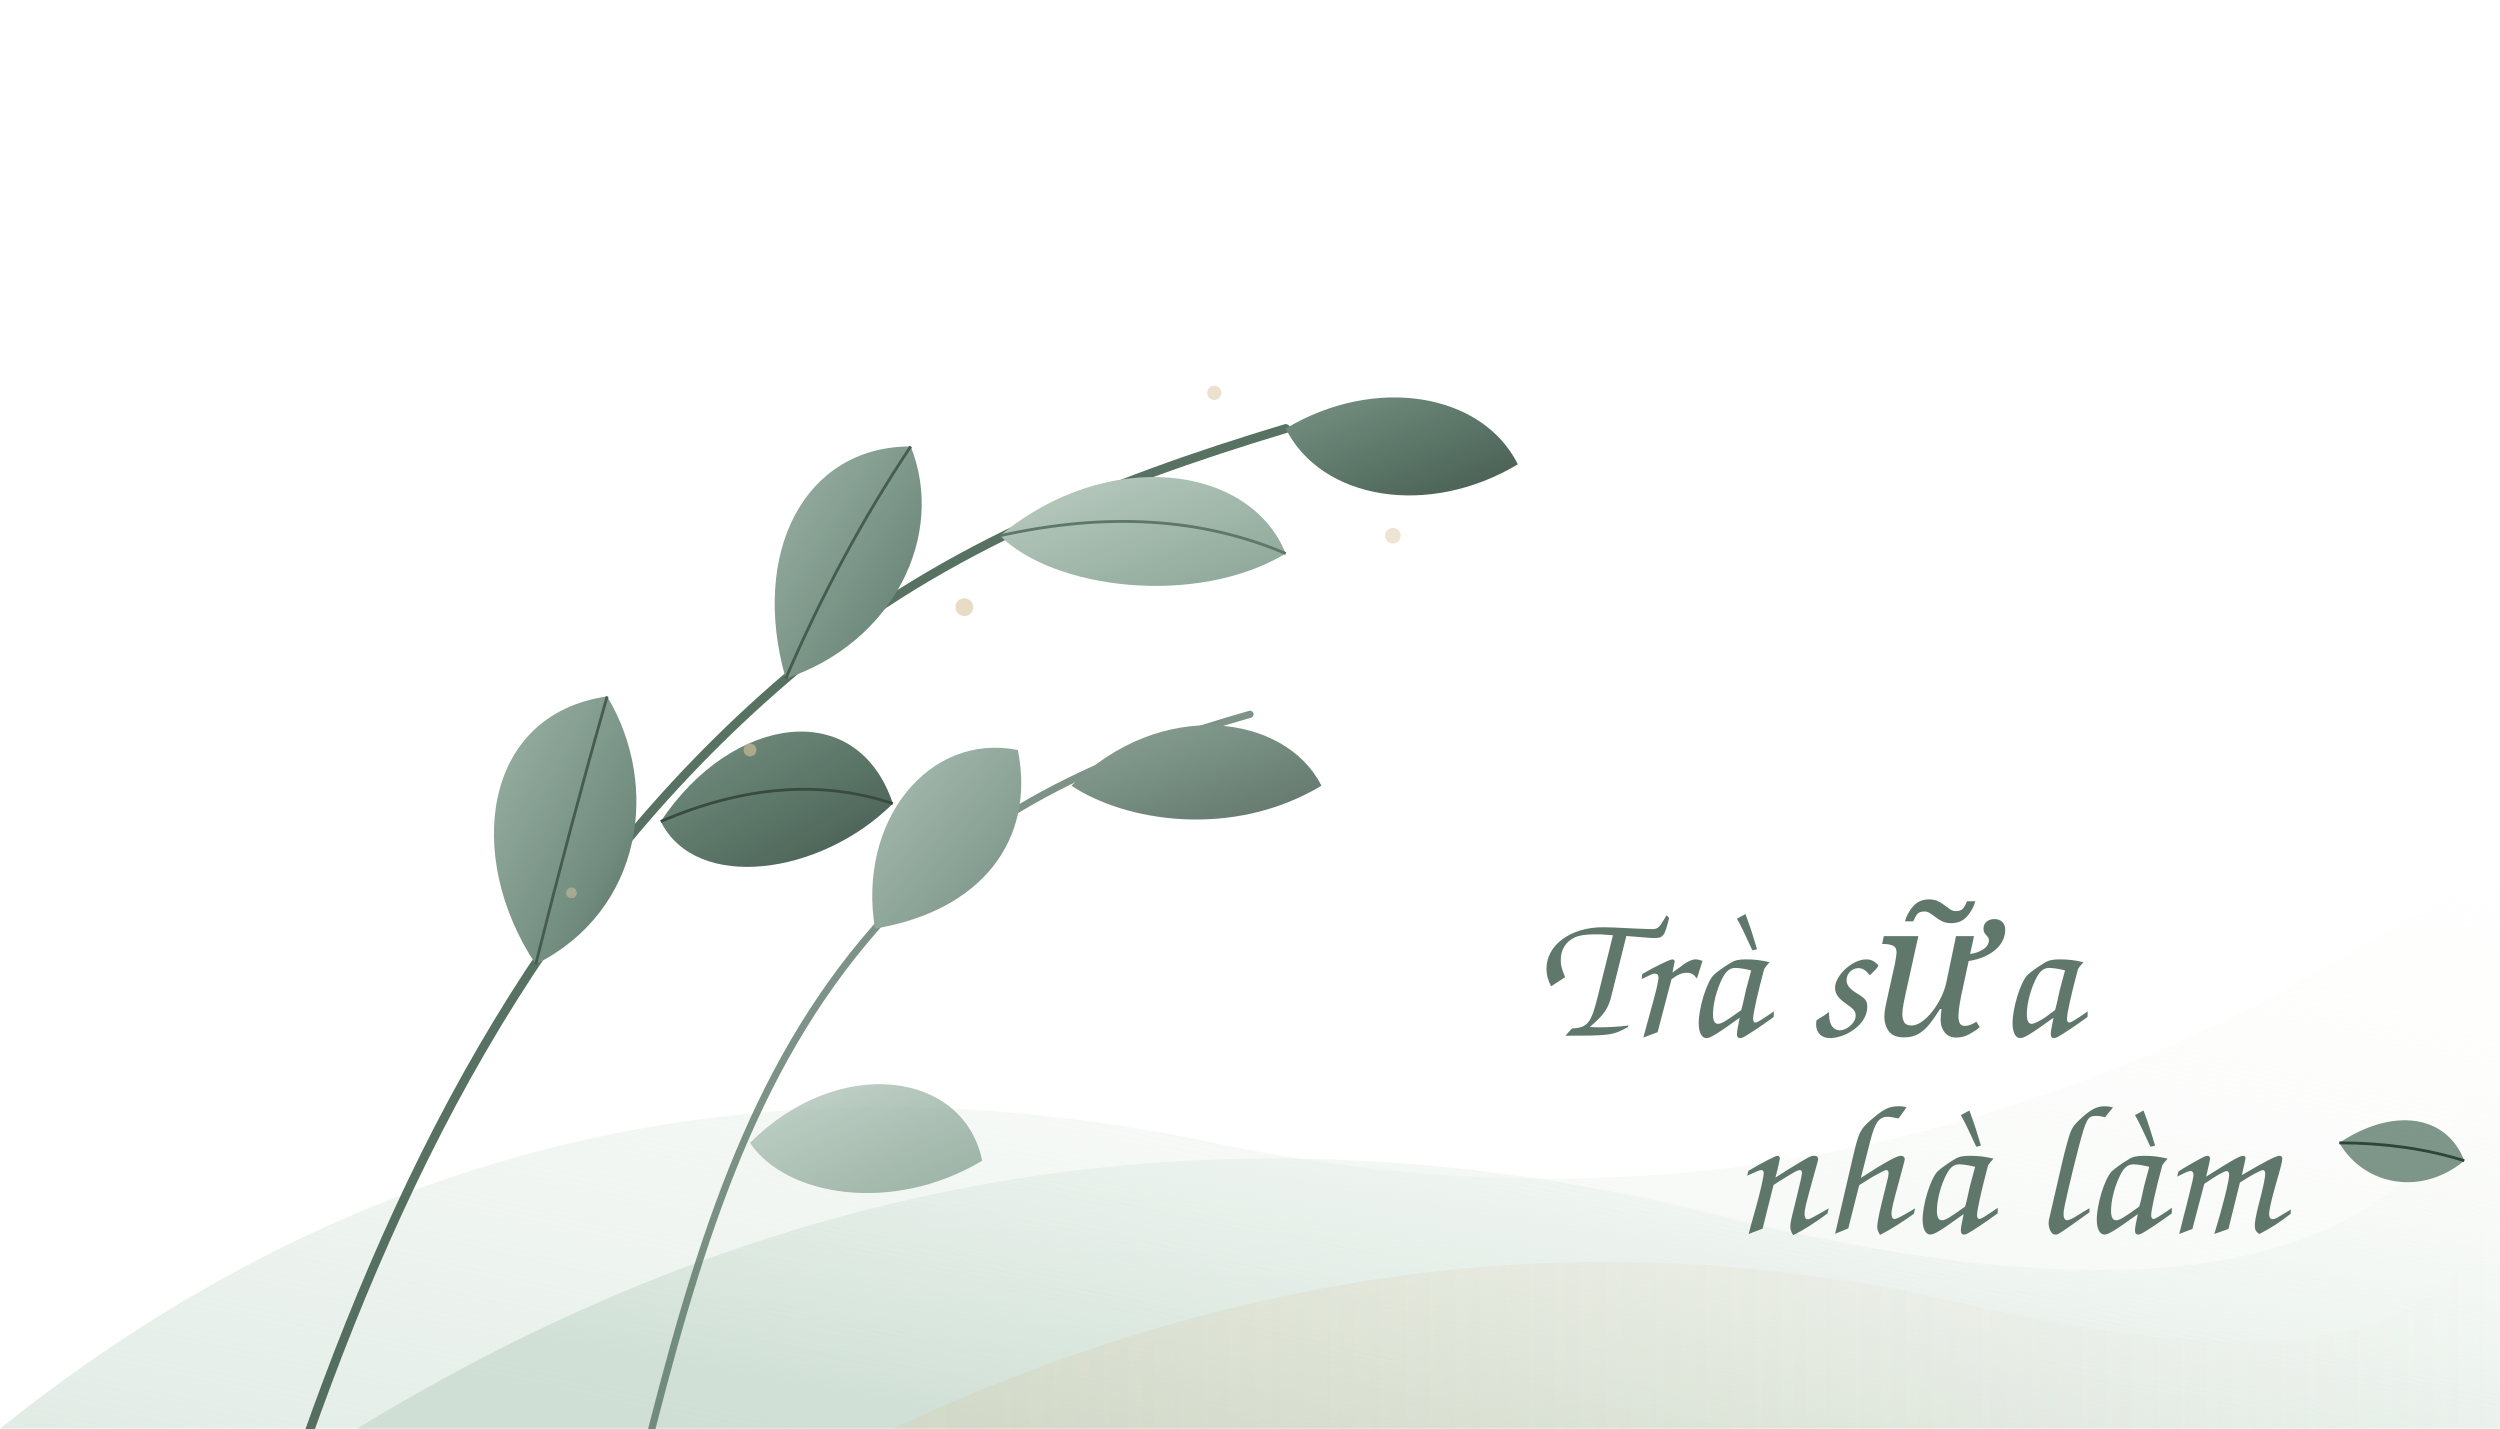
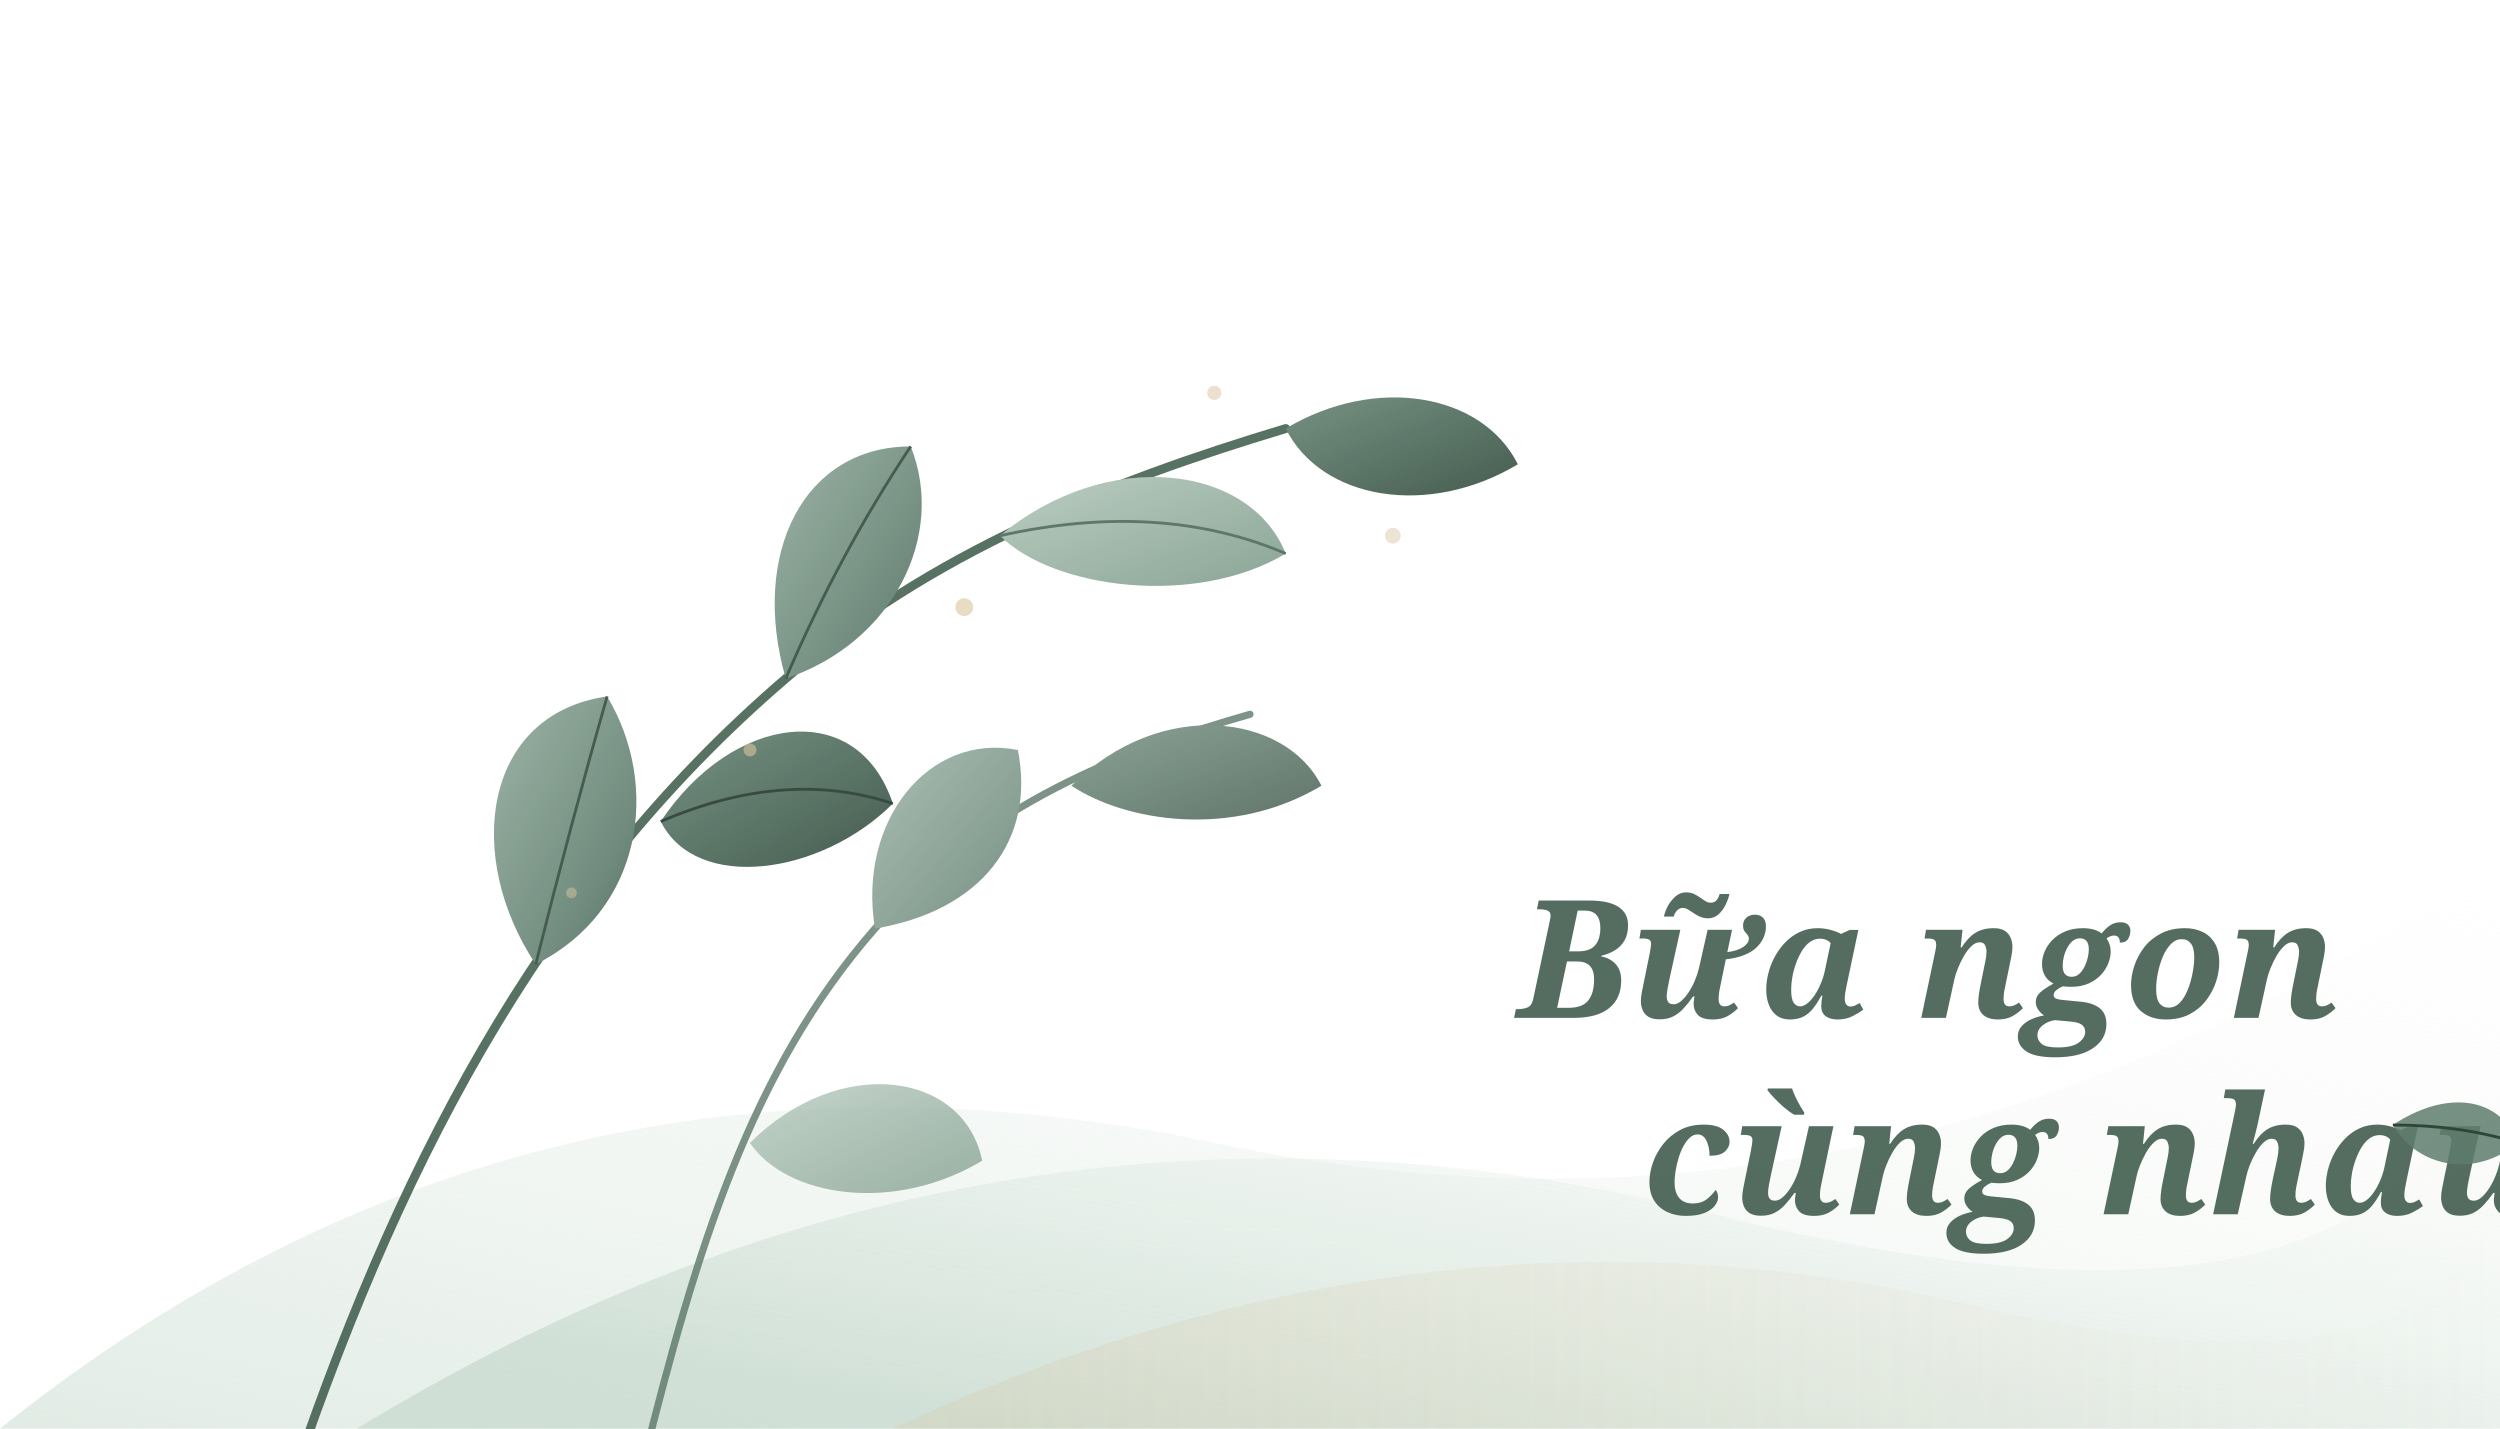
<svg xmlns="http://www.w3.org/2000/svg" viewBox="0 0 700 400" fill="none">
  <defs>
    <linearGradient id="mist1" x1="0%" y1="100%" x2="100%" y2="0%">
      <stop offset="0%" stop-color="#DCE8E0" stop-opacity="0.85" />
      <stop offset="50%" stop-color="#EBF2ED" stop-opacity="0.45" />
      <stop offset="100%" stop-color="#F7F6F2" stop-opacity="0" />
    </linearGradient>
    <linearGradient id="mist2" x1="30%" y1="100%" x2="100%" y2="20%">
      <stop offset="0%" stop-color="#C5D8CC" stop-opacity="0.7" />
      <stop offset="60%" stop-color="#DFEBE3" stop-opacity="0.3" />
      <stop offset="100%" stop-color="#F7F6F2" stop-opacity="0" />
    </linearGradient>
    <linearGradient id="leafGrad1" x1="0%" y1="0%" x2="100%" y2="100%">
      <stop offset="0%" stop-color="#658372" />
      <stop offset="50%" stop-color="#476555" />
      <stop offset="100%" stop-color="#2D4638" />
    </linearGradient>
    <linearGradient id="leafGrad2" x1="0%" y1="0%" x2="100%" y2="100%">
      <stop offset="0%" stop-color="#8FA99A" />
      <stop offset="70%" stop-color="#5E7D6D" />
      <stop offset="100%" stop-color="#3D5A4A" />
    </linearGradient>
    <linearGradient id="leafGradLight" x1="0%" y1="0%" x2="100%" y2="100%">
      <stop offset="0%" stop-color="#B2C7BA" />
      <stop offset="100%" stop-color="#7B9988" />
    </linearGradient>
    <linearGradient id="goldMist" x1="0%" y1="50%" x2="100%" y2="50%">
      <stop offset="0%" stop-color="#D8C49E" stop-opacity="0.25" />
      <stop offset="100%" stop-color="#D8C49E" stop-opacity="0" />
    </linearGradient>
  </defs>
  <path d="M0 400 Q150 280 340 320 T700 240 L700 400 Z" fill="url(#mist1)" />
  <path d="M100 400 Q280 290 480 340 T700 280 L700 400 Z" fill="url(#mist2)" />
  <path d="M250 400 Q400 330 550 365 T700 320 L700 400 Z" fill="url(#goldMist)" />
  <g opacity="0.88">
    <path d="M80 420 C110 330 150 250 220 190 C260 155 310 135 360 120" stroke="#415E4E" stroke-width="2.5" stroke-linecap="round" />
    <path d="M150 270 C130 240 135 200 170 195 C185 220 180 255 150 270 Z" fill="url(#leafGrad2)" />
    <path d="M150 270 Q160 230 170 195" stroke="#2D4638" stroke-width="0.8" fill="none" />
    <path d="M185 230 C205 200 240 195 250 225 C230 245 195 250 185 230 Z" fill="url(#leafGrad1)" />
    <path d="M185 230 Q220 215 250 225" stroke="#1E3327" stroke-width="0.8" fill="none" />
    <path d="M220 190 C210 155 225 125 255 125 C265 150 250 180 220 190 Z" fill="url(#leafGrad2)" />
    <path d="M220 190 Q235 155 255 125" stroke="#2D4638" stroke-width="0.8" fill="none" />
    <path d="M280 150 C310 125 350 130 360 155 C335 170 295 165 280 150 Z" fill="url(#leafGradLight)" />
    <path d="M280 150 Q325 140 360 155" stroke="#476555" stroke-width="0.8" fill="none" />
    <path d="M360 120 C385 105 415 110 425 130 C400 145 370 140 360 120 Z" fill="url(#leafGrad1)" />
  </g>
  <g opacity="0.75">
    <path d="M180 410 C195 350 210 300 245 260 C275 225 315 210 350 200" stroke="#526F5F" stroke-width="2" stroke-linecap="round" />
    <path d="M210 320 C235 295 270 300 275 325 C250 340 220 335 210 320 Z" fill="url(#leafGradLight)" />
    <path d="M245 260 C240 230 260 205 285 210 C290 235 275 255 245 260 Z" fill="url(#leafGrad2)" />
    <path d="M300 220 C325 195 360 200 370 220 C345 235 315 230 300 220 Z" fill="url(#leafGrad1)" />
  </g>
  <circle cx="270" cy="170" r="2.5" fill="#D8C49E" opacity="0.6" />
  <circle cx="340" cy="110" r="2" fill="#D8C49E" opacity="0.5" />
  <circle cx="210" cy="210" r="1.8" fill="#D8C49E" opacity="0.6" />
  <circle cx="390" cy="150" r="2.2" fill="#D8C49E" opacity="0.45" />
  <circle cx="160" cy="250" r="1.5" fill="#D8C49E" opacity="0.5" />
-   <g transform="translate(430, 240)">
-     <text x="0" y="50" font-family="'Alex Brush', 'Playfair Display', cursive, serif" font-size="52" font-style="italic" fill="#3D5A4B" opacity="0.82" letter-spacing="1">Trà sữa</text>
-     <text x="55" y="105" font-family="'Alex Brush', 'Playfair Display', cursive, serif" font-size="52" font-style="italic" fill="#3D5A4B" opacity="0.82" letter-spacing="1">nhà làm</text>
-     <path d="M225 80 C240 70 255 72 260 85 C248 95 232 92 225 80 Z" fill="#5E7D6D" opacity="0.8" />
-     <path d="M225 80 Q244 80 260 85" stroke="#2D4638" stroke-width="0.8" fill="none" />
+   <g transform="translate(425, 235)">
+     <text x="0" y="50" font-family="'Playfair Display', Georgia, serif" font-size="46" font-style="italic" font-weight="600" fill="#3D5A4B" opacity="0.88" letter-spacing="0.5">Bữa ngon</text>
+     <text x="35" y="105" font-family="'Playfair Display', Georgia, serif" font-size="46" font-style="italic" font-weight="600" fill="#3D5A4B" opacity="0.88" letter-spacing="0.5">cùng nhau</text>
+     <path d="M245 80 C260 70 275 72 280 85 C268 95 252 92 245 80 Z" fill="#5E7D6D" opacity="0.85" />
+     <path d="M245 80 Q264 80 280 85" stroke="#2D4638" stroke-width="0.8" fill="none" />
  </g>
</svg>
